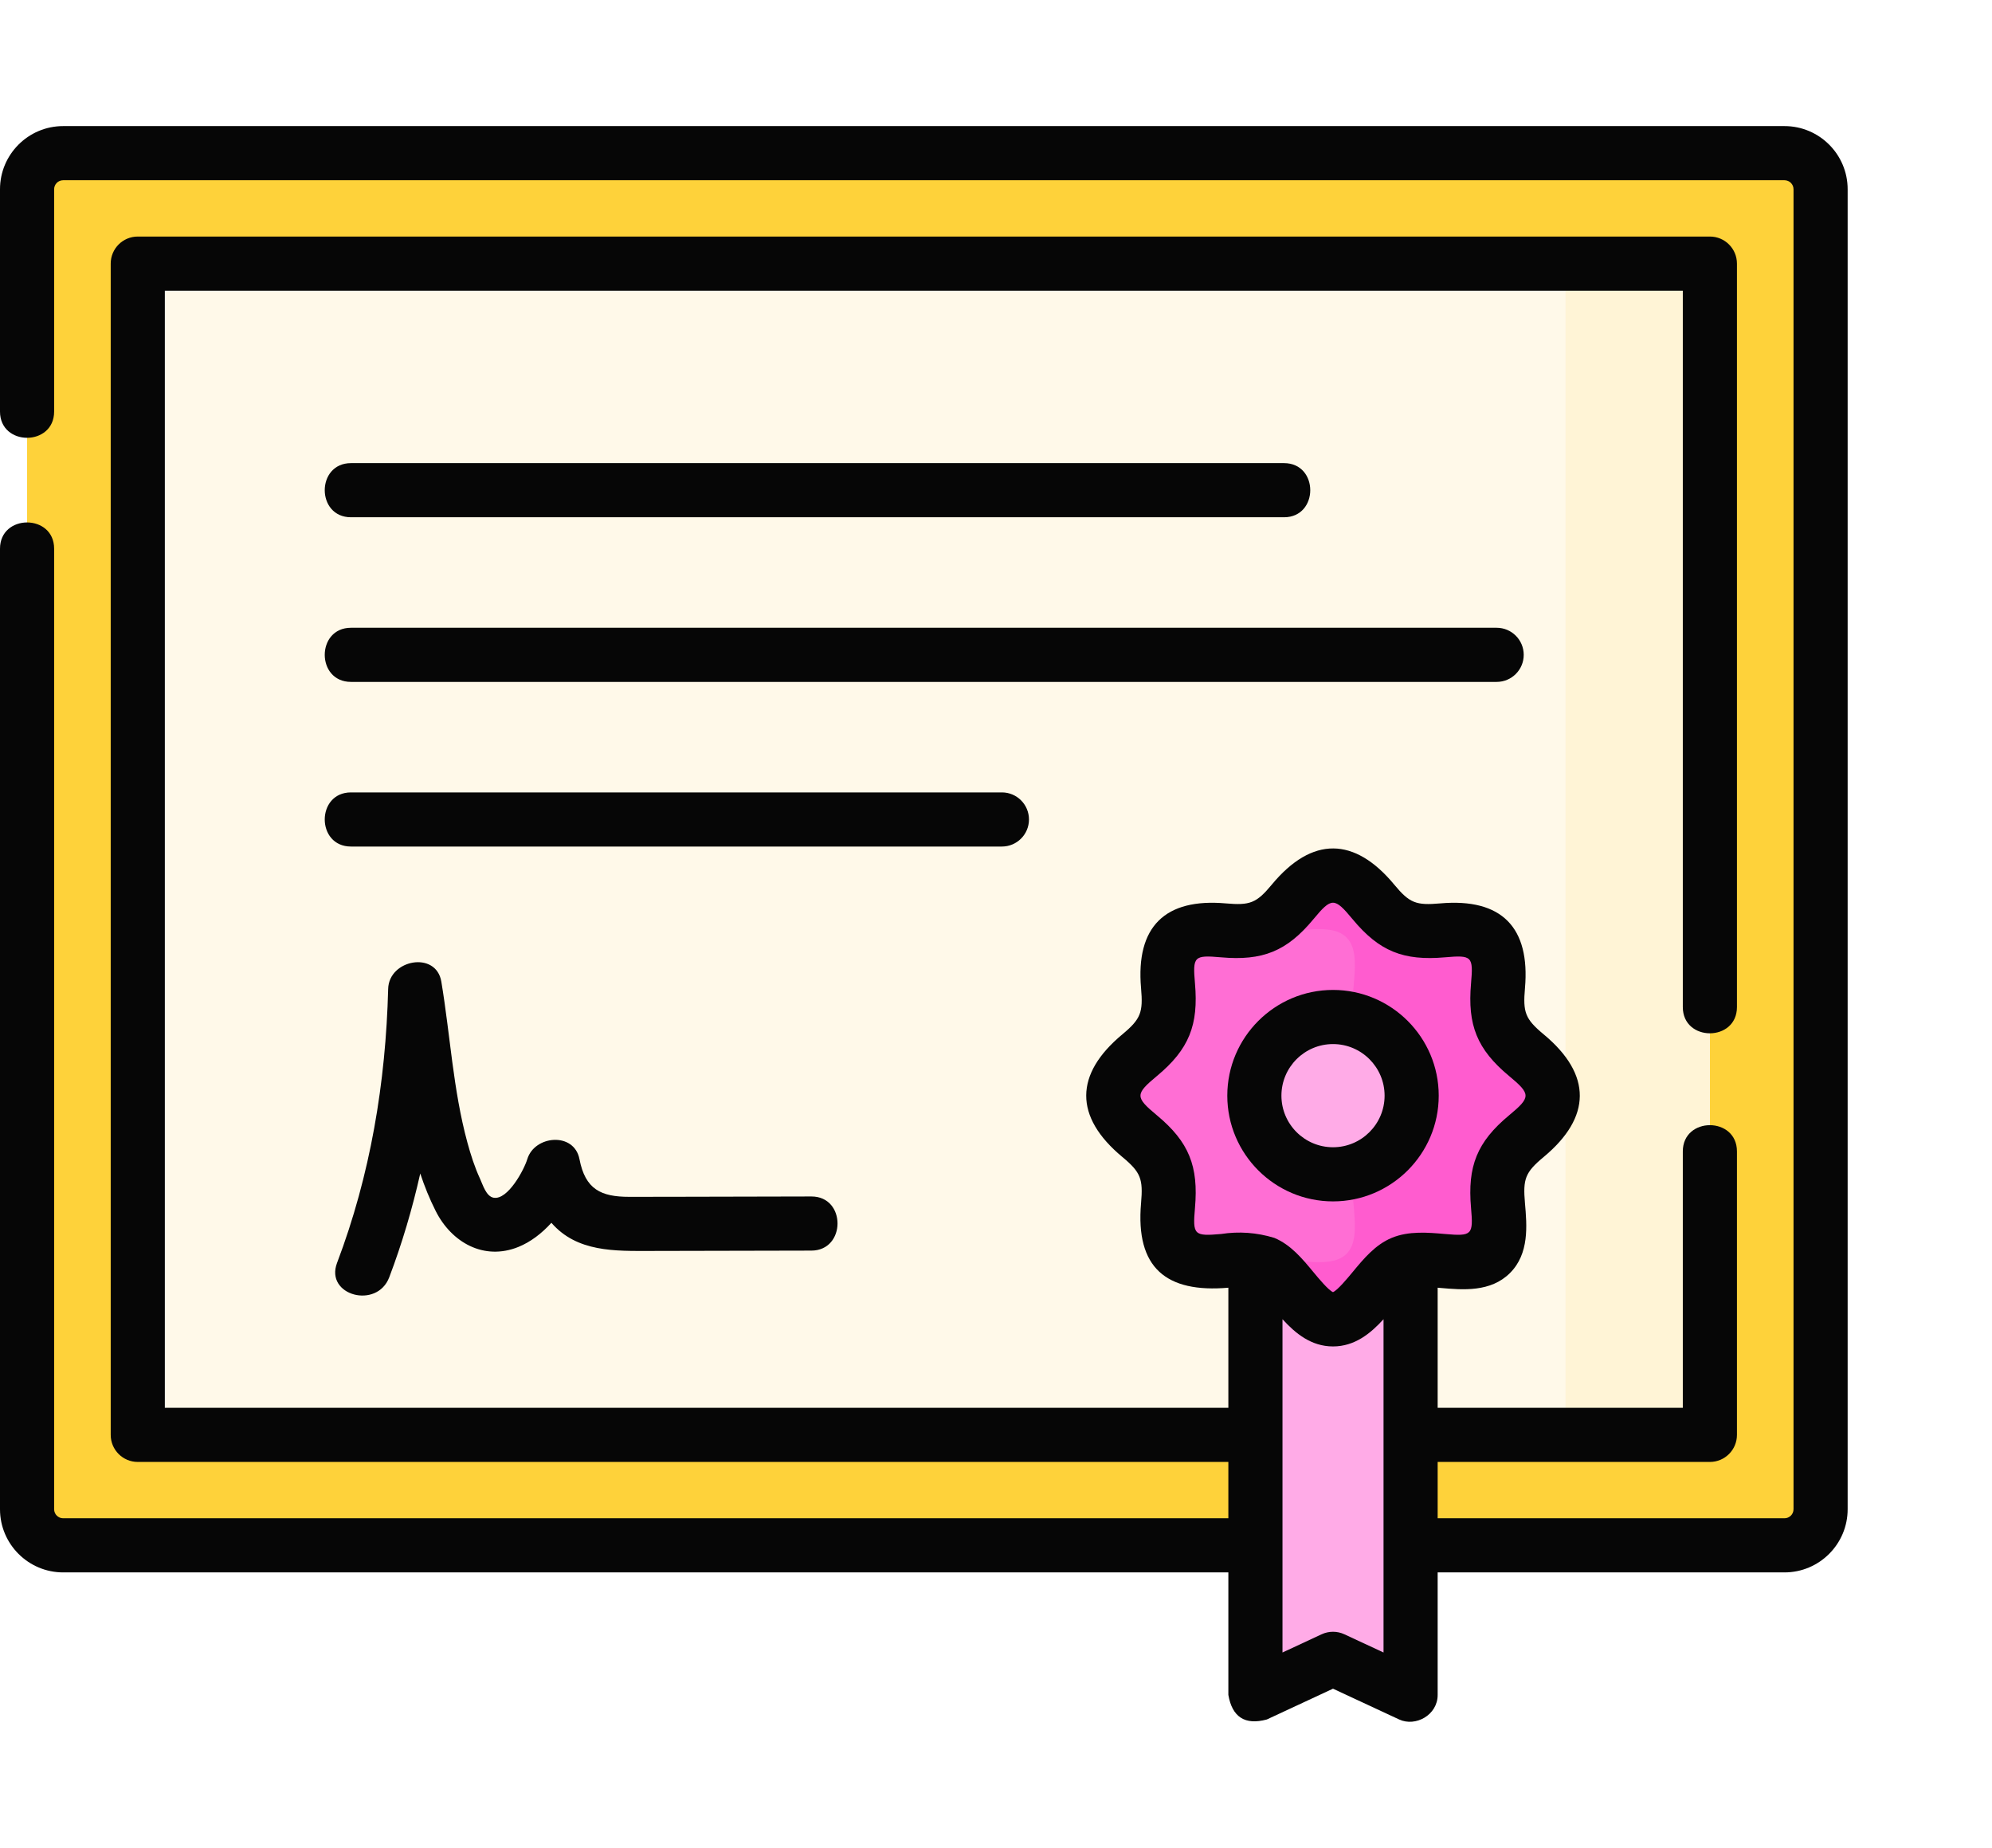
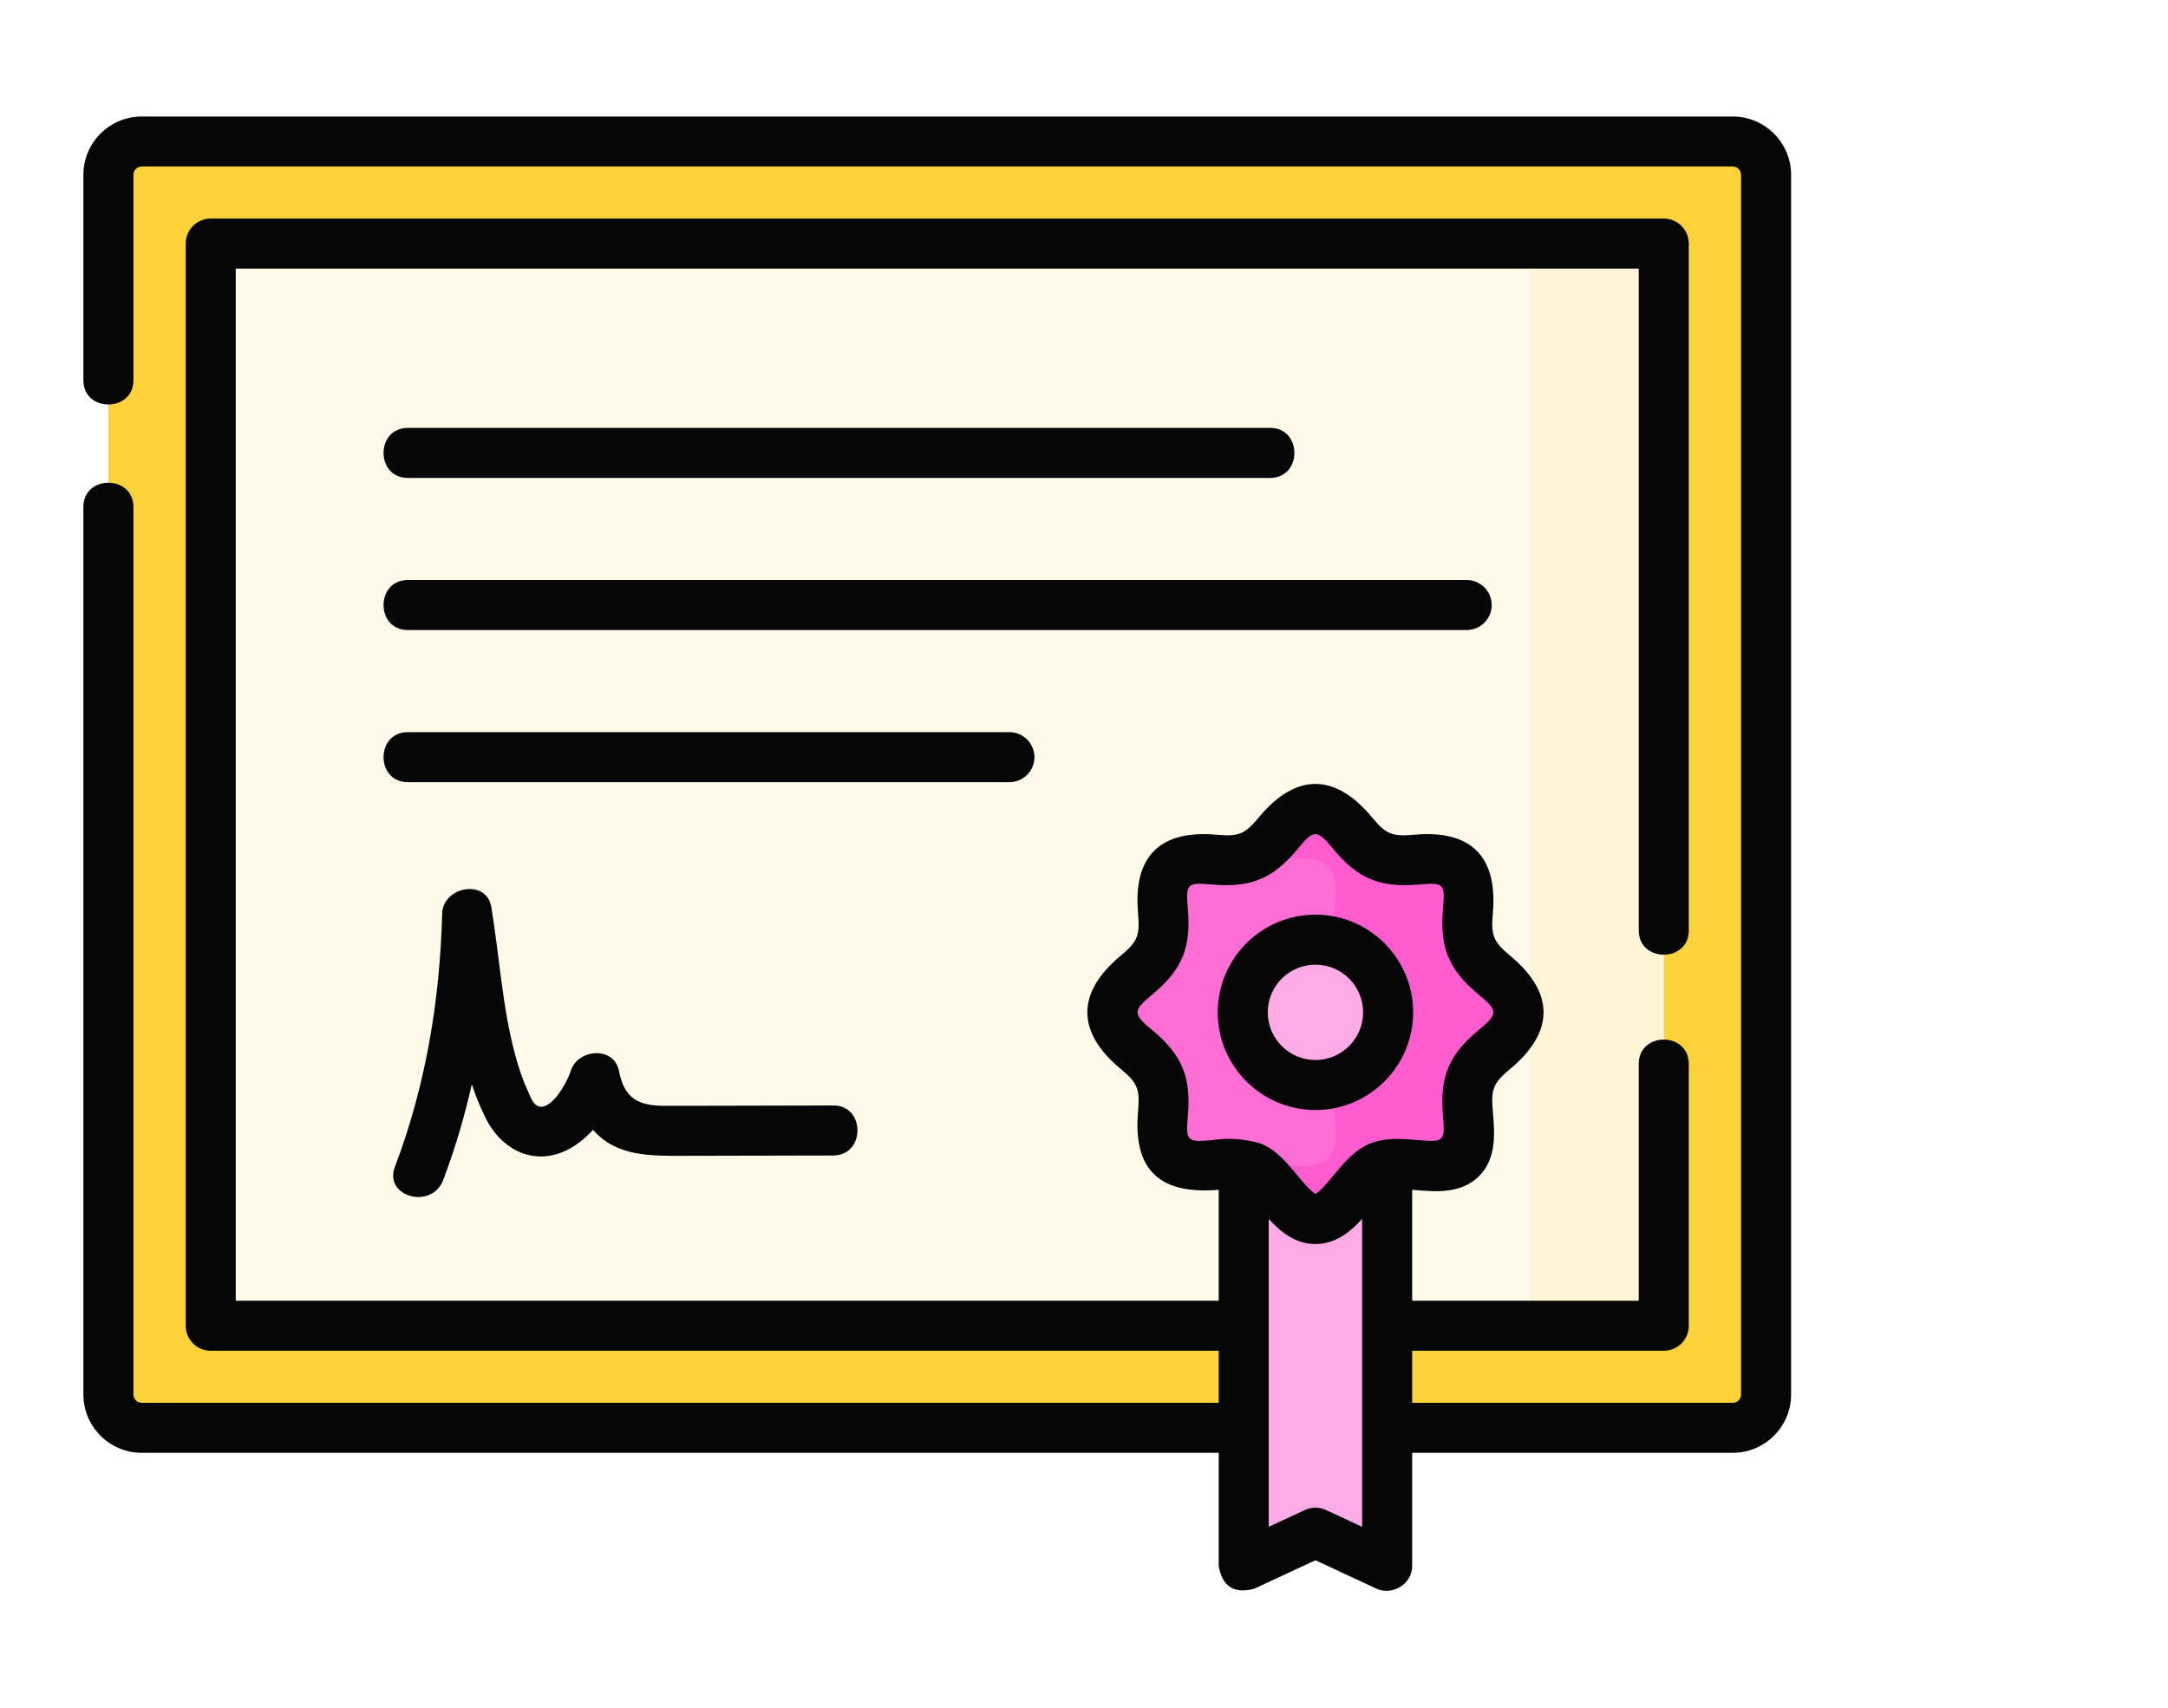
- <svg xmlns="http://www.w3.org/2000/svg" id="Layer_1" enable-background="new 0 0 512 512" height="512" viewBox="0 0 552 512" width="552">
+ <svg xmlns="http://www.w3.org/2000/svg" id="Layer_1" enable-background="new 0 0 512 512" height="512" viewBox="0 0 600 512" width="650">
  <g>
    <g>
      <g>
        <g>
          <path d="m7.5 418.175v-365.739c0-5.523 4.477-10 10-10h477c5.523 0 10 4.477 10 10v365.739c0 5.523-4.477 10-10 10h-477c-5.523 0-10-4.477-10-10z" fill="#fed23a" />
          <path d="m38.179 397.569h435.642v-324.528h-435.642z" fill="#fff9e9" />
          <path d="m433.821 73.041h40v324.528h-40z" fill="#fff4d6" />
        </g>
      </g>
      <path d="m390.888 469.625-21.5-10-21.5 10v-129h43z" fill="#ffabe7" />
      <g>
        <path d="m369.388 365.562c-7.587 0-12.555-12.914-19.152-15.655-6.839-2.841-19.443 2.664-24.597-2.5-5.154-5.163.341-17.79-2.495-24.641-2.736-6.609-15.626-11.586-15.626-19.187 0-7.6 12.89-12.577 15.626-19.187 2.836-6.851-2.659-19.478 2.495-24.641s17.758.342 24.596-2.499c6.597-2.741 11.565-15.655 19.152-15.655s12.555 12.914 19.152 15.655c6.839 2.841 19.443-2.664 24.597 2.5 5.154 5.163-.341 17.79 2.495 24.641 2.736 6.609 15.626 11.586 15.626 19.187 0 7.6-12.89 12.577-15.626 19.187-2.836 6.851 2.659 19.478-2.495 24.641s-17.758-.342-24.596 2.499c-6.597 2.741-11.565 15.655-19.152 15.655z" fill="#ff6ed4" />
      </g>
      <path d="m415.631 284.393c-2.836-6.851 2.659-19.478-2.495-24.641s-17.758.341-24.597-2.5c-6.597-2.741-11.565-15.655-19.152-15.655s-12.555 12.914-19.152 15.655c-.273.113-.558.209-.848.297 6.987 2.118 18.8-2.755 23.748 2.203 5.154 5.163-.341 17.79 2.495 24.641 2.736 6.609 15.626 11.586 15.626 19.187s-12.89 12.578-15.626 19.187c-2.836 6.851 2.659 19.478-2.495 24.641-4.948 4.957-16.761.085-23.748 2.203.29.088.575.184.848.297 6.597 2.741 11.565 15.655 19.152 15.655s12.554-12.914 19.152-15.655c6.839-2.841 19.443 2.664 24.596-2.5 5.154-5.163-.341-17.79 2.495-24.641 2.736-6.609 15.626-11.586 15.626-19.187.001-7.6-12.889-12.577-15.625-19.187z" fill="#ff5ccf" />
      <circle cx="369.388" cy="303.58" fill="#ffabe7" r="21.794" />
    </g>
    <g fill="#060606">
      <path d="m494.5 34.936h-477c-9.649 0-17.5 7.851-17.5 17.5v61.595c0 9.697 15 9.697 15 0v-61.595c0-1.378 1.121-2.5 2.5-2.5h477c1.379 0 2.5 1.122 2.5 2.5v365.739c0 1.378-1.121 2.5-2.5 2.5h-96.112v-15.606h75.434c4.143 0 7.5-3.358 7.5-7.5v-78.539c0-9.697-15-9.697-15 0v71.039h-67.934v-33.277c.244.021.49.042.721.063 6.226.547 13.97 1.228 19.335-4.147 5.359-5.369 4.681-13.121 4.136-19.35-.587-6.685.045-8.515 5.183-12.786 13.229-11 13.475-22.778 0-33.98-5.138-4.274-5.767-6.102-5.183-12.788 1.468-16.777-6.368-24.999-23.471-23.496-6.675.586-8.486-.048-12.742-5.187-10.983-13.26-22.769-13.505-33.956 0-4.256 5.138-6.066 5.775-12.741 5.187-16.789-1.475-24.97 6.405-23.472 23.496.584 6.687-.045 8.514-5.183 12.788-13.229 10.999-13.474 22.779 0 33.98 5.138 4.274 5.767 6.102 5.183 12.788-1.575 17.969 7.007 24.917 24.19 23.433v33.278h-294.709v-309.53h420.643v198.489c0 9.697 15 9.697 15 0v-205.989c0-4.142-3.357-7.5-7.5-7.5h-435.643c-4.143 0-7.5 3.358-7.5 7.5v324.528c0 4.142 3.357 7.5 7.5 7.5h302.209v15.606h-322.888c-1.379 0-2.5-1.122-2.5-2.5v-266.145c0-9.697-15-9.697-15 0v266.145c0 9.649 7.851 17.5 17.5 17.5h322.888v33.95c1.068 6.164 4.623 8.431 10.663 6.8l18.337-8.529 18.337 8.529c4.537 2.11 10.663-1.225 10.663-6.8v-33.95h96.112c9.649 0 17.5-7.851 17.5-17.5v-365.739c0-9.65-7.851-17.5-17.5-17.5zm-156.145 306.975c-7.508.661-7.872.259-7.216-7.245 1.008-11.517-1.641-18.237-10.536-25.631-6.086-5.061-6.085-5.85 0-10.911 8.895-7.394 11.545-14.114 10.536-25.63-.656-7.505-.292-7.903 7.216-7.246 11.518 1.015 18.229-1.654 25.606-10.561 5.041-6.084 5.812-6.084 10.853 0 7.379 8.907 14.088 11.572 25.606 10.561 7.509-.661 7.872-.259 7.216 7.245-1.008 11.517 1.641 18.236 10.536 25.63 6.085 5.061 6.088 5.852-.001 10.912-8.895 7.395-11.545 14.112-10.536 25.629.659 7.504.293 7.907-7.214 7.247-4.711-.414-10.055-.884-14.759 1.07-4.553 1.891-7.754 5.754-10.849 9.491-1.458 1.76-4.119 4.973-5.427 5.548-1.307-.575-3.968-3.788-5.426-5.548-3.095-3.736-6.295-7.6-10.849-9.491-4.854-1.48-9.773-1.837-14.756-1.07zm34.196 110.914c-2.006-.933-4.32-.933-6.326 0l-10.837 5.041v-92.349c3.559 3.913 7.95 7.546 14 7.546s10.441-3.632 14-7.545v92.348z" />
      <path d="m97.263 143.321h258.547c9.697 0 9.697-15 0-15h-258.547c-9.698 0-9.698 15 0 15z" />
      <path d="m422.237 181.439c0-4.142-3.357-7.5-7.5-7.5h-317.474c-9.697 0-9.697 15 0 15h317.475c4.142 0 7.499-3.358 7.499-7.5z" />
      <path d="m285.137 227.056c0-4.142-3.357-7.5-7.5-7.5h-180.374c-9.697 0-9.697 15 0 15h180.374c4.142 0 7.5-3.358 7.5-7.5z" />
      <path d="m186.651 331.598c-4.089.007-8.179.012-12.268.015-7.867.006-12.198-2.091-13.805-10.433-1.467-7.615-12.451-6.645-14.464 0-.891 2.943-5.391 11.368-9.322 10.679-2.083-.365-2.993-3.578-3.763-5.242-1.499-3.239-2.591-6.672-3.526-10.112-3.948-14.534-4.736-29.709-7.206-44.517-1.432-8.587-14.521-6.159-14.732 1.994-.672 25.971-4.918 51.586-14.164 75.929-3.431 9.033 11.064 12.939 14.464 3.988 3.565-9.386 6.395-18.997 8.591-28.751 1.178 3.554 2.583 7.04 4.298 10.431 4.38 8.656 13.313 13.777 22.871 9.927 3.411-1.374 6.523-3.776 9.172-6.699 7.096 8.183 17.653 7.812 27.502 7.8 14.847-.019 29.694-.054 44.542-.095 9.651-.027 9.669-15.027 0-15-12.73.036-25.46.065-38.19.086z" />
      <path d="m369.388 332.874c16.153 0 29.295-13.141 29.295-29.294s-13.142-29.294-29.295-29.294c-16.152 0-29.294 13.142-29.294 29.294s13.141 29.294 29.294 29.294zm0-43.588c7.882 0 14.295 6.413 14.295 14.294s-6.413 14.294-14.295 14.294-14.294-6.412-14.294-14.294 6.412-14.294 14.294-14.294z" />
    </g>
  </g>
</svg>
